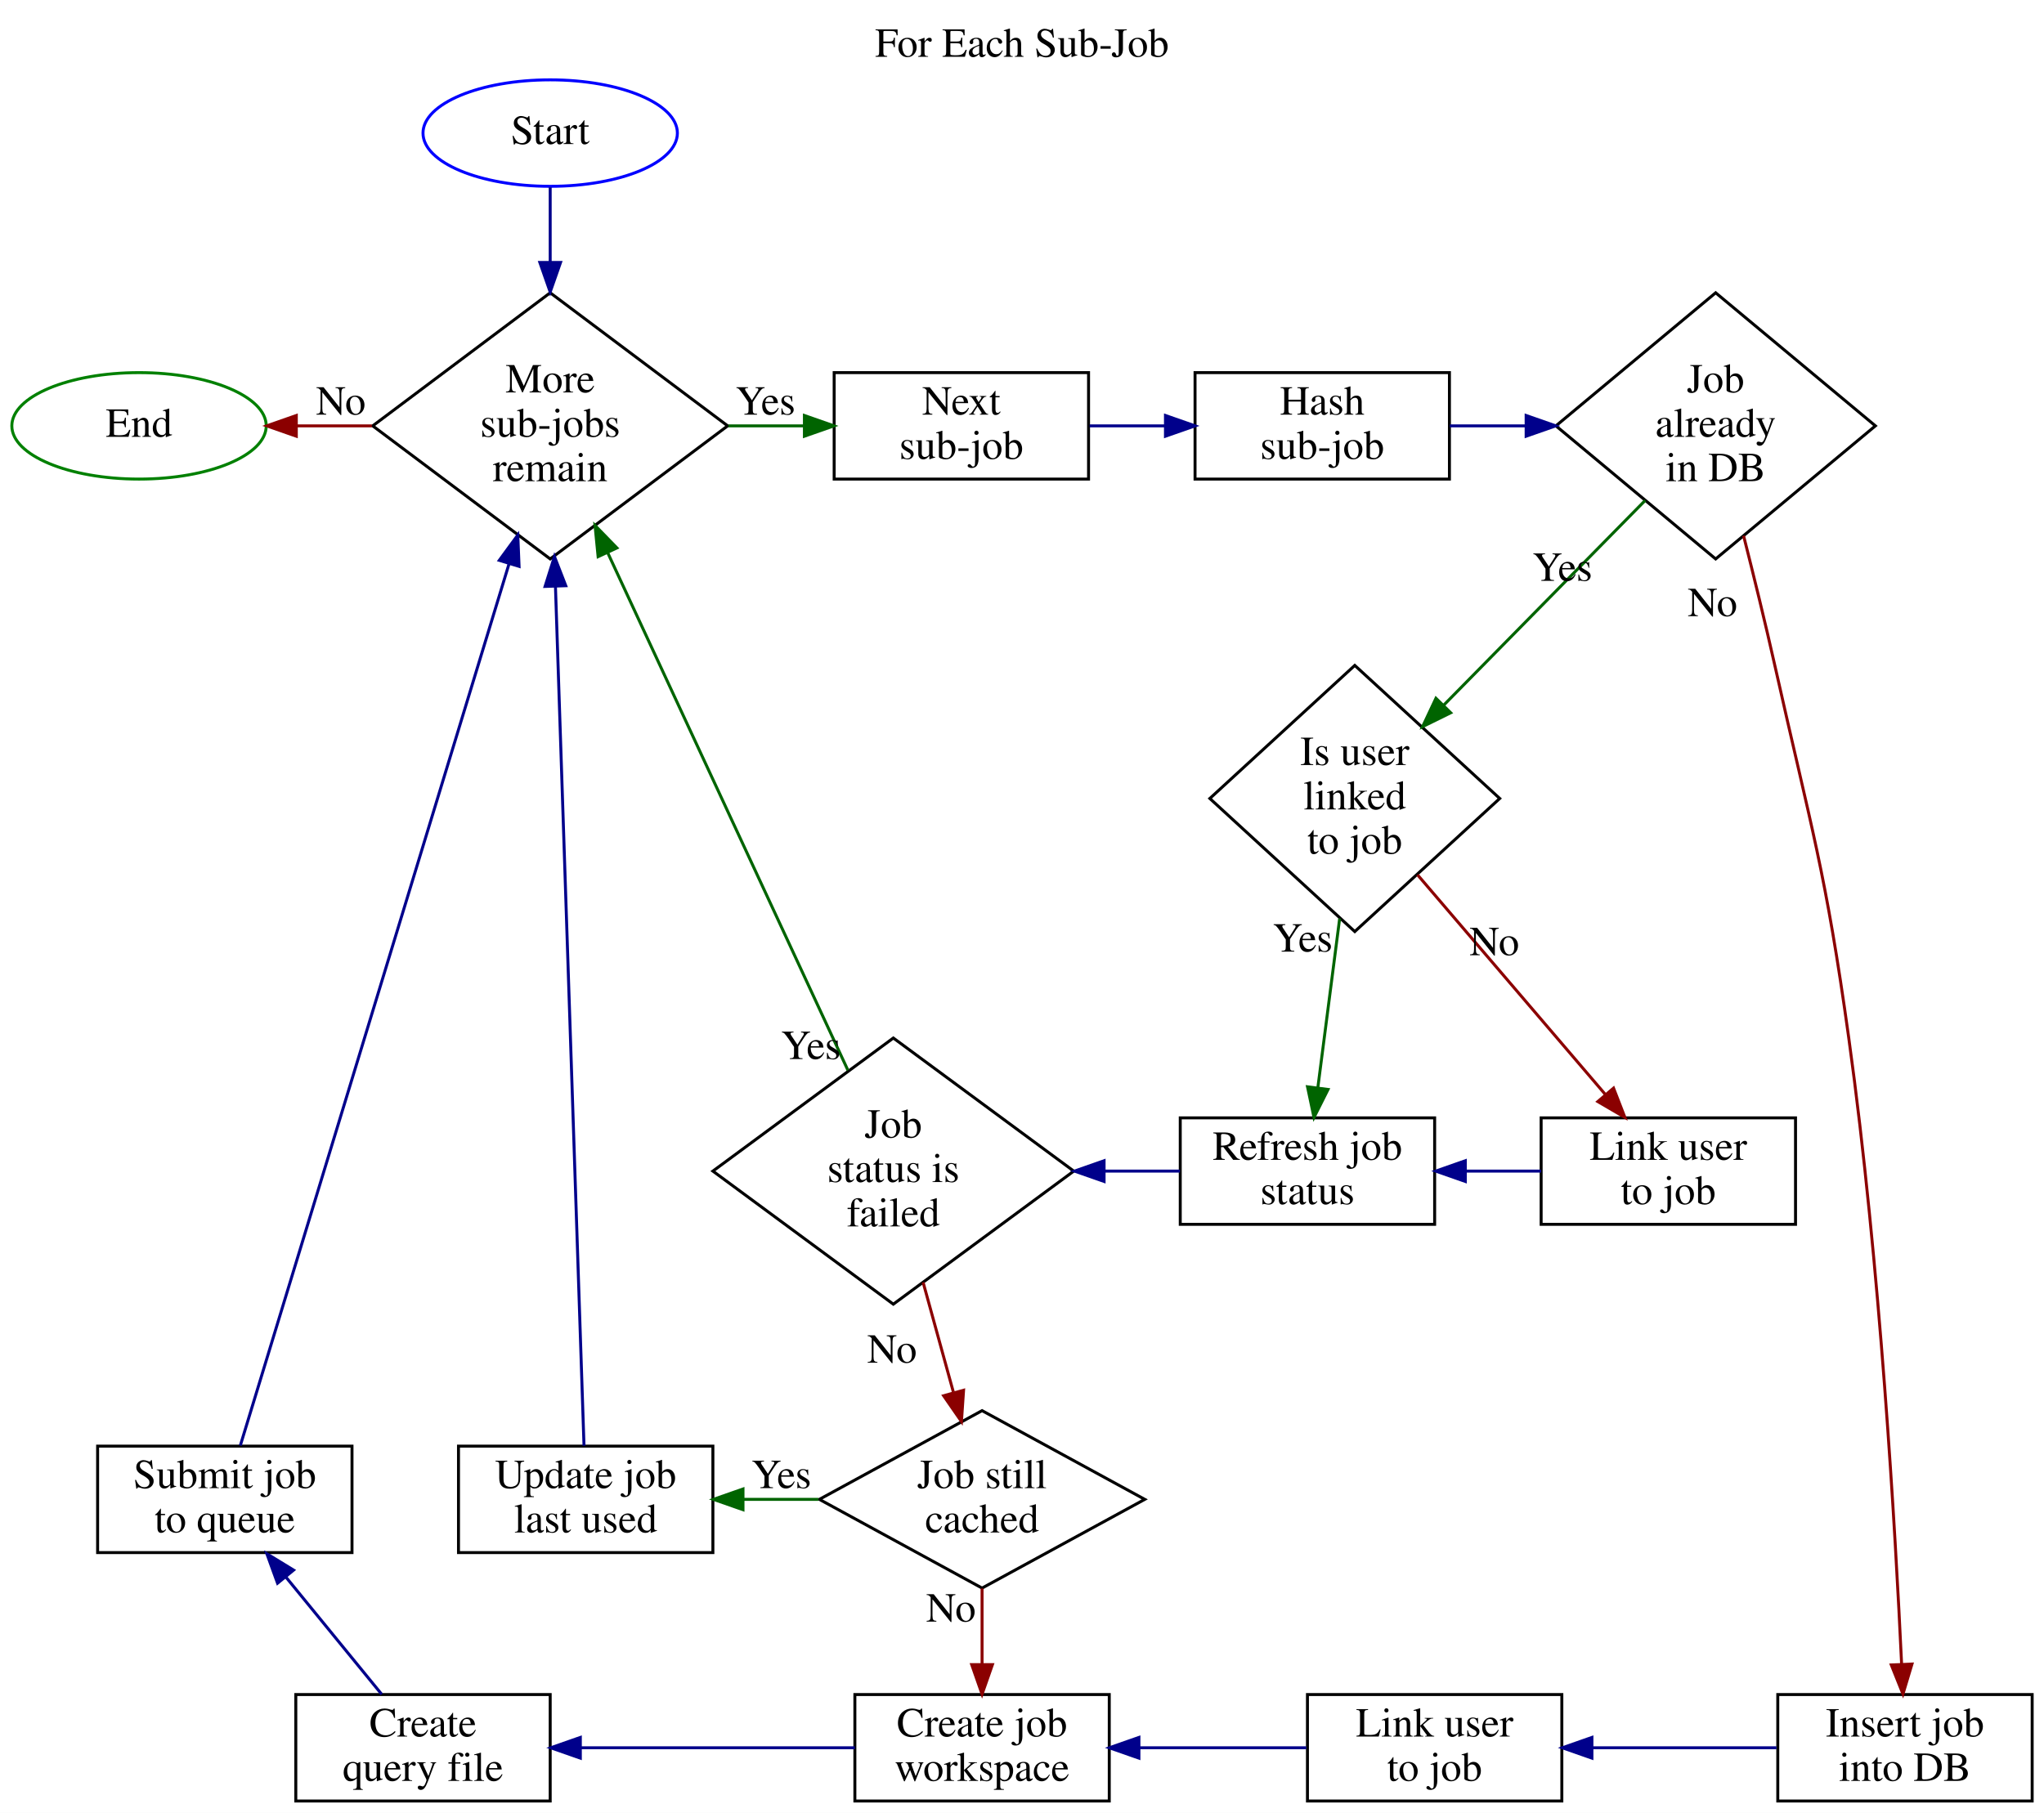
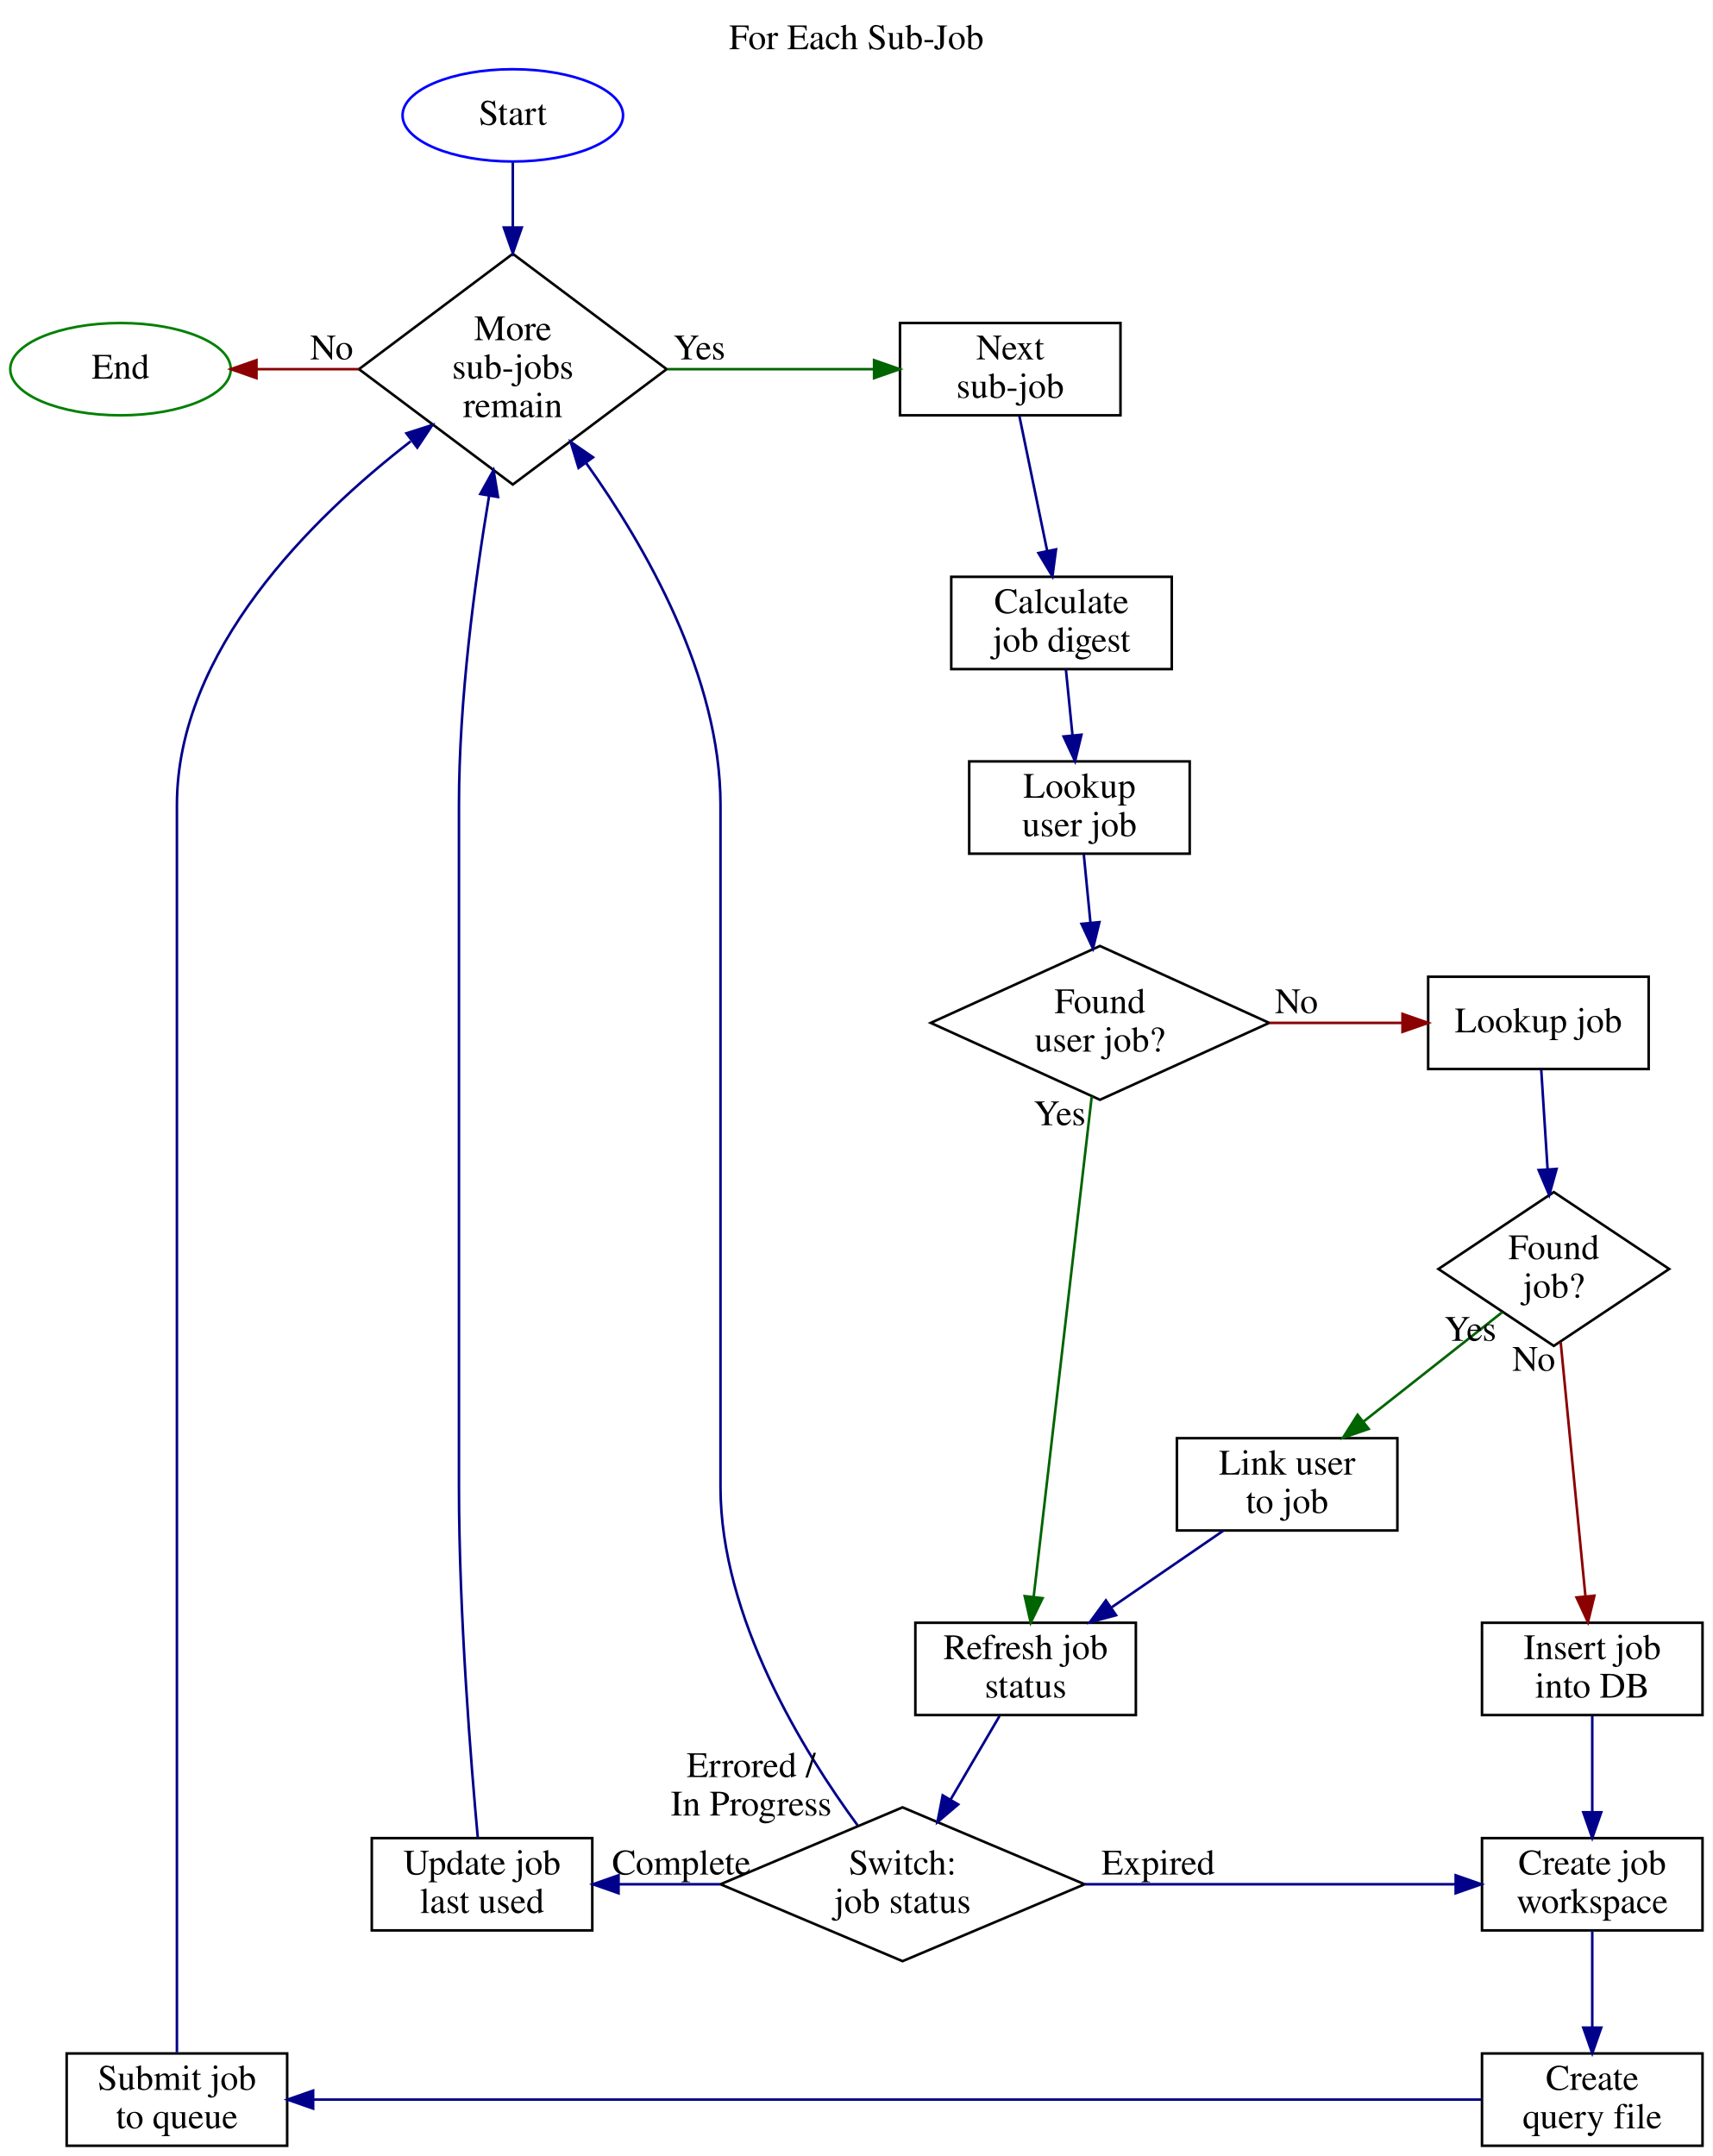
- <svg xmlns="http://www.w3.org/2000/svg" width="691pt" height="613pt" viewBox="0.00 0.00 691.00 613.00">
-   <g id="graph0" class="graph" transform="scale(1 1) rotate(0) translate(4 609)">
-     <polygon fill="white" stroke="transparent" points="-4,4 -4,-609 687,-609 687,4 -4,4" />
-     <text text-anchor="middle" x="341.5" y="-589.8" font-family="Times,serif" font-size="14.00">For Each Sub-Job</text>
+ <svg xmlns="http://www.w3.org/2000/svg" width="668pt" height="841pt" viewBox="0.00 0.00 668.00 841.00">
+   <g id="graph0" class="graph" transform="scale(1 1) rotate(0) translate(4 837)">
+     <polygon fill="white" stroke="transparent" points="-4,4 -4,-837 664,-837 664,4 -4,4" />
+     <text text-anchor="middle" x="330" y="-817.8" font-family="Times,serif" font-size="14.00">For Each Sub-Job</text>
    <g id="node1" class="node">
-       <ellipse fill="none" stroke="blue" cx="182" cy="-564" rx="43" ry="18" />
-       <text text-anchor="middle" x="182" y="-560.3" font-family="Times,serif" font-size="14.00">Start</text>
+       <ellipse fill="none" stroke="blue" cx="196" cy="-792" rx="43" ry="18" />
+       <text text-anchor="middle" x="196" y="-788.3" font-family="Times,serif" font-size="14.00">Start</text>
    </g>
    <g id="node2" class="node">
-       <polygon fill="none" stroke="black" points="182,-510 122,-465 182,-420 242,-465 182,-510" />
-       <text text-anchor="middle" x="182" y="-476.3" font-family="Times,serif" font-size="14.00">More</text>
-       <text text-anchor="middle" x="182" y="-461.3" font-family="Times,serif" font-size="14.00">sub-jobs</text>
-       <text text-anchor="middle" x="182" y="-446.3" font-family="Times,serif" font-size="14.00">remain</text>
+       <polygon fill="none" stroke="black" points="196,-738 136,-693 196,-648 256,-693 196,-738" />
+       <text text-anchor="middle" x="196" y="-704.3" font-family="Times,serif" font-size="14.00">More</text>
+       <text text-anchor="middle" x="196" y="-689.3" font-family="Times,serif" font-size="14.00">sub-jobs</text>
+       <text text-anchor="middle" x="196" y="-674.3" font-family="Times,serif" font-size="14.00">remain</text>
    </g>
    <g id="edge1" class="edge">
-       <path fill="none" stroke="darkblue" d="M182,-545.66C182,-538.37 182,-529.47 182,-520.28" />
-       <polygon fill="darkblue" stroke="darkblue" points="185.5,-520.26 182,-510.26 178.5,-520.26 185.5,-520.26" />
+       <path fill="none" stroke="darkblue" d="M196,-773.66C196,-766.37 196,-757.47 196,-748.28" />
+       <polygon fill="darkblue" stroke="darkblue" points="199.5,-748.26 196,-738.26 192.5,-748.26 199.5,-748.26" />
    </g>
    <g id="node3" class="node">
-       <polygon fill="none" stroke="black" points="364,-483 278,-483 278,-447 364,-447 364,-483" />
-       <text text-anchor="middle" x="321" y="-468.8" font-family="Times,serif" font-size="14.00">Next</text>
-       <text text-anchor="middle" x="321" y="-453.8" font-family="Times,serif" font-size="14.00">sub-job</text>
+       <polygon fill="none" stroke="black" points="433,-711 347,-711 347,-675 433,-675 433,-711" />
+       <text text-anchor="middle" x="390" y="-696.8" font-family="Times,serif" font-size="14.00">Next</text>
+       <text text-anchor="middle" x="390" y="-681.8" font-family="Times,serif" font-size="14.00">sub-job</text>
    </g>
    <g id="edge2" class="edge">
-       <path fill="none" stroke="darkgreen" d="M242.27,-465C250.82,-465 259.36,-465 267.91,-465" />
-       <polygon fill="darkgreen" stroke="darkgreen" points="267.94,-468.5 277.94,-465 267.94,-461.5 267.94,-468.5" />
-       <text text-anchor="middle" x="254.77" y="-468.8" font-family="Times,serif" font-size="14.00">Yes</text>
+       <path fill="none" stroke="darkgreen" d="M256.25,-693C283.04,-693 309.83,-693 336.63,-693" />
+       <polygon fill="darkgreen" stroke="darkgreen" points="336.9,-696.5 346.9,-693 336.9,-689.5 336.9,-696.5" />
+       <text text-anchor="middle" x="268.75" y="-696.8" font-family="Times,serif" font-size="14.00">Yes</text>
    </g>
    <g id="node4" class="node">
-       <polygon fill="none" stroke="black" points="486,-483 400,-483 400,-447 486,-447 486,-483" />
-       <text text-anchor="middle" x="443" y="-468.8" font-family="Times,serif" font-size="14.00">Hash</text>
-       <text text-anchor="middle" x="443" y="-453.8" font-family="Times,serif" font-size="14.00">sub-job</text>
+       <polygon fill="none" stroke="black" points="453,-612 367,-612 367,-576 453,-576 453,-612" />
+       <text text-anchor="middle" x="410" y="-597.8" font-family="Times,serif" font-size="14.00">Calculate</text>
+       <text text-anchor="middle" x="410" y="-582.8" font-family="Times,serif" font-size="14.00">job digest</text>
    </g>
    <g id="edge4" class="edge">
-       <path fill="none" stroke="darkblue" d="M364.37,-465C372.9,-465 381.44,-465 389.98,-465" />
-       <polygon fill="darkblue" stroke="darkblue" points="390,-468.5 400,-465 390,-461.5 390,-468.5" />
+       <path fill="none" stroke="darkblue" d="M393.58,-674.66C396.59,-660.04 400.96,-638.86 404.43,-622.02" />
+       <polygon fill="darkblue" stroke="darkblue" points="407.86,-622.69 406.46,-612.19 401.01,-621.28 407.86,-622.69" />
    </g>
    <g id="node5" class="node">
-       <polygon fill="none" stroke="black" points="576,-510 522,-465 576,-420 630,-465 576,-510" />
-       <text text-anchor="middle" x="576" y="-476.3" font-family="Times,serif" font-size="14.00">Job</text>
-       <text text-anchor="middle" x="576" y="-461.3" font-family="Times,serif" font-size="14.00">already</text>
-       <text text-anchor="middle" x="576" y="-446.3" font-family="Times,serif" font-size="14.00">in DB</text>
+       <polygon fill="none" stroke="black" points="460,-540 374,-540 374,-504 460,-504 460,-540" />
+       <text text-anchor="middle" x="417" y="-525.8" font-family="Times,serif" font-size="14.00">Lookup</text>
+       <text text-anchor="middle" x="417" y="-510.8" font-family="Times,serif" font-size="14.00">user job</text>
    </g>
    <g id="edge5" class="edge">
-       <path fill="none" stroke="darkblue" d="M486.12,-465C494.7,-465 503.28,-465 511.86,-465" />
-       <polygon fill="darkblue" stroke="darkblue" points="511.93,-468.5 521.93,-465 511.93,-461.5 511.93,-468.5" />
+       <path fill="none" stroke="darkblue" d="M411.73,-575.7C412.5,-567.98 413.43,-558.71 414.29,-550.11" />
+       <polygon fill="darkblue" stroke="darkblue" points="417.78,-550.4 415.29,-540.1 410.81,-549.71 417.78,-550.4" />
+     </g>
+     <g id="node6" class="node">
+       <polygon fill="none" stroke="black" points="425,-468 359,-438 425,-408 491,-438 425,-468" />
+       <text text-anchor="middle" x="425" y="-441.8" font-family="Times,serif" font-size="14.00">Found</text>
+       <text text-anchor="middle" x="425" y="-426.8" font-family="Times,serif" font-size="14.00">user job?</text>
+     </g>
+     <g id="edge6" class="edge">
+       <path fill="none" stroke="darkblue" d="M418.7,-503.61C419.45,-495.89 420.37,-486.48 421.27,-477.25" />
+       <polygon fill="darkblue" stroke="darkblue" points="424.78,-477.3 422.27,-467.01 417.81,-476.62 424.78,-477.3" />
+     </g>
+     <g id="node7" class="node">
+       <polygon fill="none" stroke="black" points="639,-456 553,-456 553,-420 639,-420 639,-456" />
+       <text text-anchor="middle" x="596" y="-434.3" font-family="Times,serif" font-size="14.00">Lookup job</text>
+     </g>
+     <g id="edge8" class="edge">
+       <path fill="none" stroke="darkred" d="M491.13,-438C508.37,-438 525.6,-438 542.84,-438" />
+       <polygon fill="darkred" stroke="darkred" points="542.99,-441.5 552.99,-438 542.99,-434.5 542.99,-441.5" />
+       <text text-anchor="middle" x="501.63" y="-441.8" font-family="Times,serif" font-size="14.00">No</text>
+     </g>
+     <g id="node14" class="node">
+       <polygon fill="none" stroke="black" points="439,-204 353,-204 353,-168 439,-168 439,-204" />
+       <text text-anchor="middle" x="396" y="-189.8" font-family="Times,serif" font-size="14.00">Refresh job</text>
+       <text text-anchor="middle" x="396" y="-174.8" font-family="Times,serif" font-size="14.00">status</text>
+     </g>
+     <g id="edge7" class="edge">
+       <path fill="none" stroke="darkgreen" d="M421.79,-409.29C416.19,-361.05 404.73,-262.22 399.16,-214.28" />
+       <polygon fill="darkgreen" stroke="darkgreen" points="402.61,-213.59 397.98,-204.06 395.65,-214.39 402.61,-213.59" />
+       <text text-anchor="middle" x="409.29" y="-398.09" font-family="Times,serif" font-size="14.00">Yes</text>
    </g>
    <g id="node16" class="node">
-       <polygon fill="none" stroke="black" points="454,-384 405,-339 454,-294 503,-339 454,-384" />
-       <text text-anchor="middle" x="454" y="-350.3" font-family="Times,serif" font-size="14.00">Is user</text>
-       <text text-anchor="middle" x="454" y="-335.3" font-family="Times,serif" font-size="14.00">linked</text>
-       <text text-anchor="middle" x="454" y="-320.3" font-family="Times,serif" font-size="14.00">to job</text>
+       <polygon fill="none" stroke="black" points="541,-276 455,-276 455,-240 541,-240 541,-276" />
+       <text text-anchor="middle" x="498" y="-261.8" font-family="Times,serif" font-size="14.00">Link user</text>
+       <text text-anchor="middle" x="498" y="-246.8" font-family="Times,serif" font-size="14.00">to job</text>
    </g>
-     <g id="node6" class="node">
-       <polygon fill="none" stroke="black" points="683,-36 597,-36 597,0 683,0 683,-36" />
-       <text text-anchor="middle" x="640" y="-21.8" font-family="Times,serif" font-size="14.00">Insert job</text>
-       <text text-anchor="middle" x="640" y="-6.8" font-family="Times,serif" font-size="14.00">into DB</text>
+     <g id="node8" class="node">
+       <polygon fill="none" stroke="black" points="602,-372 557,-342 602,-312 647,-342 602,-372" />
+       <text text-anchor="middle" x="602" y="-345.8" font-family="Times,serif" font-size="14.00">Found</text>
+       <text text-anchor="middle" x="602" y="-330.8" font-family="Times,serif" font-size="14.00">job?</text>
    </g>
-     <g id="edge7" class="edge">
-       <path fill="none" stroke="darkred" d="M585.44,-427.85C588.91,-414.15 592.78,-398.39 596,-384 608.48,-328.29 613.17,-314.55 621,-258 631.58,-181.63 636.79,-90.65 638.87,-46.19" />
-       <polygon fill="darkred" stroke="darkred" points="642.37,-46.32 639.32,-36.17 635.38,-46.01 642.37,-46.32" />
-       <text text-anchor="middle" x="574.94" y="-400.65" font-family="Times,serif" font-size="14.00">No</text>
+     <g id="edge9" class="edge">
+       <path fill="none" stroke="darkblue" d="M597.1,-419.76C597.8,-408.86 598.72,-394.34 599.58,-380.86" />
+       <polygon fill="darkblue" stroke="darkblue" points="603.08,-381.04 600.22,-370.83 596.09,-380.59 603.08,-381.04" />
    </g>
-     <g id="node14" class="node">
-       <polygon fill="none" stroke="black" points="603,-231 517,-231 517,-195 603,-195 603,-231" />
-       <text text-anchor="middle" x="560" y="-216.8" font-family="Times,serif" font-size="14.00">Link user</text>
-       <text text-anchor="middle" x="560" y="-201.8" font-family="Times,serif" font-size="14.00">to job</text>
+     <g id="node9" class="node">
+       <polygon fill="none" stroke="black" points="660,-204 574,-204 574,-168 660,-168 660,-204" />
+       <text text-anchor="middle" x="617" y="-189.8" font-family="Times,serif" font-size="14.00">Insert job</text>
+       <text text-anchor="middle" x="617" y="-174.8" font-family="Times,serif" font-size="14.00">into DB</text>
    </g>
-     <g id="edge6" class="edge">
-       <path fill="none" stroke="darkgreen" d="M552.19,-439.8C532.71,-420 505.05,-391.89 484.05,-370.54" />
-       <polygon fill="darkgreen" stroke="darkgreen" points="486.43,-367.98 476.93,-363.3 481.44,-372.88 486.43,-367.98" />
-       <text text-anchor="middle" x="524.19" y="-412.6" font-family="Times,serif" font-size="14.00">Yes       </text>
+     <g id="edge11" class="edge">
+       <path fill="none" stroke="darkred" d="M604.68,-313.47C607.4,-285.51 611.6,-242.48 614.32,-214.52" />
+       <polygon fill="darkred" stroke="darkred" points="617.83,-214.55 615.32,-204.26 610.87,-213.88 617.83,-214.55" />
+       <text text-anchor="middle" x="594.18" y="-302.27" font-family="Times,serif" font-size="14.00">No</text>
    </g>
-     <g id="node7" class="node">
-       <polygon fill="none" stroke="black" points="371,-36 285,-36 285,0 371,0 371,-36" />
-       <text text-anchor="middle" x="328" y="-21.8" font-family="Times,serif" font-size="14.00">Create job</text>
-       <text text-anchor="middle" x="328" y="-6.8" font-family="Times,serif" font-size="14.00">workspace</text>
+     <g id="edge10" class="edge">
+       <path fill="none" stroke="darkgreen" d="M581.95,-325.19C566.63,-313.11 545.27,-296.27 527.93,-282.6" />
+       <polygon fill="darkgreen" stroke="darkgreen" points="529.81,-279.62 519.79,-276.18 525.47,-285.12 529.81,-279.62" />
+       <text text-anchor="middle" x="569.45" y="-313.99" font-family="Times,serif" font-size="14.00">Yes</text>
+     </g>
+     <g id="node10" class="node">
+       <polygon fill="none" stroke="black" points="660,-120 574,-120 574,-84 660,-84 660,-120" />
+       <text text-anchor="middle" x="617" y="-105.8" font-family="Times,serif" font-size="14.00">Create job</text>
+       <text text-anchor="middle" x="617" y="-90.8" font-family="Times,serif" font-size="14.00">workspace</text>
+     </g>
+     <g id="edge12" class="edge">
+       <path fill="none" stroke="darkblue" d="M617,-167.61C617,-156.77 617,-142.6 617,-130.29" />
+       <polygon fill="darkblue" stroke="darkblue" points="620.5,-130.08 617,-120.08 613.5,-130.08 620.5,-130.08" />
+     </g>
+     <g id="node11" class="node">
+       <polygon fill="none" stroke="black" points="660,-36 574,-36 574,0 660,0 660,-36" />
+       <text text-anchor="middle" x="617" y="-21.8" font-family="Times,serif" font-size="14.00">Create</text>
+       <text text-anchor="middle" x="617" y="-6.8" font-family="Times,serif" font-size="14.00">query file</text>
+     </g>
+     <g id="edge18" class="edge">
+       <path fill="none" stroke="darkblue" d="M617,-83.61C617,-72.77 617,-58.6 617,-46.29" />
+       <polygon fill="darkblue" stroke="darkblue" points="620.5,-46.08 617,-36.08 613.5,-46.08 620.5,-46.08" />
+     </g>
+     <g id="node12" class="node">
+       <polygon fill="none" stroke="black" points="108,-36 22,-36 22,0 108,0 108,-36" />
+       <text text-anchor="middle" x="65" y="-21.8" font-family="Times,serif" font-size="14.00">Submit job</text>
+       <text text-anchor="middle" x="65" y="-6.8" font-family="Times,serif" font-size="14.00">to queue</text>
+     </g>
+     <g id="edge20" class="edge">
+       <path fill="none" stroke="darkblue" d="M65,-36.45C65,-66.69 65,-130.82 65,-185 65,-523 65,-523 65,-523 65,-583.22 117.61,-634.99 156.15,-664.83" />
+       <polygon fill="darkblue" stroke="darkblue" points="154.53,-667.99 164.62,-671.22 158.74,-662.4 154.53,-667.99" />
+     </g>
+     <g id="edge19" class="edge">
+       <path fill="none" stroke="darkblue" d="M118.13,-18C270.01,-18 421.89,-18 573.77,-18" />
+       <polygon fill="darkblue" stroke="darkblue" points="118.13,-14.5 108.12,-18 118.12,-21.5 118.13,-14.5" />
+     </g>
+     <g id="node13" class="node">
+       <polygon fill="none" stroke="black" points="227,-120 141,-120 141,-84 227,-84 227,-120" />
+       <text text-anchor="middle" x="184" y="-105.8" font-family="Times,serif" font-size="14.00">Update job</text>
+       <text text-anchor="middle" x="184" y="-90.8" font-family="Times,serif" font-size="14.00">last used</text>
+     </g>
+     <g id="edge21" class="edge">
+       <path fill="none" stroke="darkblue" d="M182.35,-120.07C179.75,-148.46 175,-207.19 175,-257 175,-523 175,-523 175,-523 175,-563.86 181.12,-609.86 186.75,-643.54" />
+       <polygon fill="darkblue" stroke="darkblue" points="183.33,-644.31 188.48,-653.57 190.23,-643.13 183.33,-644.31" />
    </g>
    <g id="node15" class="node">
-       <polygon fill="none" stroke="black" points="524,-36 438,-36 438,0 524,0 524,-36" />
-       <text text-anchor="middle" x="481" y="-21.8" font-family="Times,serif" font-size="14.00">Link user</text>
-       <text text-anchor="middle" x="481" y="-6.8" font-family="Times,serif" font-size="14.00">to job</text>
-     </g>
-     <g id="edge10" class="edge">
-       <path fill="none" stroke="darkblue" d="M381.17,-18C399.99,-18 418.8,-18 437.61,-18" />
-       <polygon fill="darkblue" stroke="darkblue" points="381.03,-14.5 371.03,-18 381.03,-21.5 381.03,-14.5" />
-     </g>
-     <g id="node8" class="node">
-       <polygon fill="none" stroke="black" points="182,-36 96,-36 96,0 182,0 182,-36" />
-       <text text-anchor="middle" x="139" y="-21.8" font-family="Times,serif" font-size="14.00">Create</text>
-       <text text-anchor="middle" x="139" y="-6.8" font-family="Times,serif" font-size="14.00">query file</text>
-     </g>
-     <g id="edge18" class="edge">
-       <path fill="none" stroke="darkblue" d="M192.23,-18C223.15,-18 254.07,-18 285,-18" />
-       <polygon fill="darkblue" stroke="darkblue" points="192.19,-14.5 182.19,-18 192.19,-21.5 192.19,-14.5" />
-     </g>
-     <g id="node9" class="node">
-       <polygon fill="none" stroke="black" points="115,-120 29,-120 29,-84 115,-84 115,-120" />
-       <text text-anchor="middle" x="72" y="-105.8" font-family="Times,serif" font-size="14.00">Submit job</text>
-       <text text-anchor="middle" x="72" y="-90.8" font-family="Times,serif" font-size="14.00">to queue</text>
-     </g>
-     <g id="edge20" class="edge">
-       <path fill="none" stroke="darkblue" d="M77.25,-120.21C93.51,-173.58 143.46,-337.51 168.04,-418.19" />
-       <polygon fill="darkblue" stroke="darkblue" points="164.79,-419.52 171.05,-428.07 171.48,-417.48 164.79,-419.52" />
-     </g>
-     <g id="edge19" class="edge">
-       <path fill="none" stroke="darkblue" d="M92.77,-75.58C103.26,-62.74 115.71,-47.51 125.04,-36.08" />
-       <polygon fill="darkblue" stroke="darkblue" points="89.83,-73.65 86.21,-83.61 95.25,-78.08 89.83,-73.65" />
-     </g>
-     <g id="node10" class="node">
-       <polygon fill="none" stroke="black" points="237,-120 151,-120 151,-84 237,-84 237,-120" />
-       <text text-anchor="middle" x="194" y="-105.8" font-family="Times,serif" font-size="14.00">Update job</text>
-       <text text-anchor="middle" x="194" y="-90.8" font-family="Times,serif" font-size="14.00">last used</text>
-     </g>
-     <g id="edge21" class="edge">
-       <path fill="none" stroke="darkblue" d="M193.43,-120.14C191.71,-171.81 186.53,-327.57 183.78,-410.58" />
-       <polygon fill="darkblue" stroke="darkblue" points="180.27,-410.7 183.44,-420.81 187.27,-410.94 180.27,-410.7" />
-     </g>
-     <g id="node11" class="node">
-       <polygon fill="none" stroke="black" points="328,-132 273,-102 328,-72 383,-102 328,-132" />
-       <text text-anchor="middle" x="328" y="-105.8" font-family="Times,serif" font-size="14.00">Job still</text>
-       <text text-anchor="middle" x="328" y="-90.8" font-family="Times,serif" font-size="14.00">cached</text>
+       <polygon fill="none" stroke="black" points="348,-132 277,-102 348,-72 419,-102 348,-132" />
+       <text text-anchor="middle" x="348" y="-105.8" font-family="Times,serif" font-size="14.00">Switch:</text>
+       <text text-anchor="middle" x="348" y="-90.8" font-family="Times,serif" font-size="14.00">job status</text>
    </g>
    <g id="edge16" class="edge">
-       <path fill="none" stroke="darkgreen" d="M247.44,-102C255.85,-102 264.25,-102 272.66,-102" />
-       <polygon fill="darkgreen" stroke="darkgreen" points="247.18,-98.5 237.18,-102 247.18,-105.5 247.18,-98.5" />
-       <text text-anchor="middle" x="260.16" y="-105.8" font-family="Times,serif" font-size="14.00">Yes</text>
+       <path fill="none" stroke="darkblue" d="M237.3,-102C250.46,-102 263.62,-102 276.77,-102" />
+       <polygon fill="darkblue" stroke="darkblue" points="237.24,-98.5 227.24,-102 237.24,-105.5 237.24,-98.5" />
+       <text text-anchor="middle" x="261.74" y="-105.8" font-family="Times,serif" font-size="14.00">Complete</text>
+     </g>
+     <g id="edge14" class="edge">
+       <path fill="none" stroke="darkblue" d="M385.82,-167.61C380.26,-158.11 373.2,-146.05 366.69,-134.93" />
+       <polygon fill="darkblue" stroke="darkblue" points="369.7,-133.14 361.63,-126.28 363.66,-136.68 369.7,-133.14" />
+     </g>
+     <g id="edge15" class="edge">
+       <path fill="none" stroke="darkblue" d="M330.45,-125.01C309.42,-153.64 277,-206.07 277,-257 277,-523 277,-523 277,-523 277,-572.88 247.95,-623.62 224.65,-656.31" />
+       <polygon fill="darkblue" stroke="darkblue" points="221.64,-654.49 218.56,-664.63 227.29,-658.62 221.64,-654.49" />
+       <text text-anchor="middle" x="288.95" y="-143.81" font-family="Times,serif" font-size="14.00">Errored /</text>
+       <text text-anchor="middle" x="288.95" y="-128.81" font-family="Times,serif" font-size="14.00">In Progress</text>
    </g>
    <g id="edge17" class="edge">
-       <path fill="none" stroke="darkred" d="M328,-71.86C328,-63.54 328,-54.5 328,-46.29" />
-       <polygon fill="darkred" stroke="darkred" points="331.5,-46.11 328,-36.11 324.5,-46.11 331.5,-46.11" />
-       <text text-anchor="middle" x="317.5" y="-60.66" font-family="Times,serif" font-size="14.00">No</text>
-     </g>
-     <g id="node12" class="node">
-       <polygon fill="none" stroke="black" points="481,-231 395,-231 395,-195 481,-195 481,-231" />
-       <text text-anchor="middle" x="438" y="-216.8" font-family="Times,serif" font-size="14.00">Refresh job</text>
-       <text text-anchor="middle" x="438" y="-201.8" font-family="Times,serif" font-size="14.00">status</text>
-     </g>
-     <g id="edge12" class="edge">
-       <path fill="none" stroke="darkblue" d="M491.39,-213C499.92,-213 508.46,-213 517,-213" />
-       <polygon fill="darkblue" stroke="darkblue" points="491.37,-209.5 481.37,-213 491.37,-216.5 491.37,-209.5" />
-     </g>
-     <g id="edge9" class="edge">
-       <path fill="none" stroke="darkgreen" d="M441.53,-241.35C443.69,-258.1 446.49,-279.82 448.89,-298.42" />
-       <polygon fill="darkgreen" stroke="darkgreen" points="444.96,-240.61 440.21,-231.14 438.02,-241.51 444.96,-240.61" />
-       <text text-anchor="middle" x="436.39" y="-287.22" font-family="Times,serif" font-size="14.00">Yes</text>
-     </g>
-     <g id="node13" class="node">
-       <polygon fill="none" stroke="black" points="298,-258 237,-213 298,-168 359,-213 298,-258" />
-       <text text-anchor="middle" x="298" y="-224.3" font-family="Times,serif" font-size="14.00">Job</text>
-       <text text-anchor="middle" x="298" y="-209.3" font-family="Times,serif" font-size="14.00">status is</text>
-       <text text-anchor="middle" x="298" y="-194.3" font-family="Times,serif" font-size="14.00">failed</text>
-     </g>
-     <g id="edge14" class="edge">
-       <path fill="none" stroke="darkgreen" d="M282.65,-247.09C261.72,-292.19 224.24,-372.98 201.39,-422.21" />
-       <polygon fill="darkgreen" stroke="darkgreen" points="198.2,-420.77 197.16,-431.32 204.55,-423.72 198.2,-420.77" />
-       <text text-anchor="middle" x="270.15" y="-250.89" font-family="Times,serif" font-size="14.00">Yes</text>
-     </g>
-     <g id="edge15" class="edge">
-       <path fill="none" stroke="darkred" d="M308.07,-175.4C311.36,-163.44 315.01,-150.19 318.28,-138.33" />
-       <polygon fill="darkred" stroke="darkred" points="321.75,-138.9 321.03,-128.33 315,-137.04 321.75,-138.9" />
-       <text text-anchor="middle" x="297.57" y="-148.2" font-family="Times,serif" font-size="14.00">No</text>
+       <path fill="none" stroke="darkblue" d="M419.19,-102C467.28,-102 515.37,-102 563.47,-102" />
+       <polygon fill="darkblue" stroke="darkblue" points="563.73,-105.5 573.73,-102 563.73,-98.5 563.73,-105.5" />
+       <text text-anchor="middle" x="447.69" y="-105.8" font-family="Times,serif" font-size="14.00">Expired</text>
    </g>
    <g id="edge13" class="edge">
-       <path fill="none" stroke="darkblue" d="M369.29,-213C377.84,-213 386.38,-213 394.93,-213" />
-       <polygon fill="darkblue" stroke="darkblue" points="369.25,-209.5 359.25,-213 369.25,-216.5 369.25,-209.5" />
-     </g>
-     <g id="edge11" class="edge">
-       <path fill="none" stroke="darkblue" d="M534.35,-18C555.09,-18 575.82,-18 596.56,-18" />
-       <polygon fill="darkblue" stroke="darkblue" points="534.17,-14.5 524.17,-18 534.17,-21.5 534.17,-14.5" />
-     </g>
-     <g id="edge8" class="edge">
-       <path fill="none" stroke="darkred" d="M475.2,-313.2C493.62,-291.65 520.2,-260.56 538.67,-238.96" />
-       <polygon fill="darkred" stroke="darkred" points="541.48,-241.06 545.31,-231.18 536.16,-236.51 541.48,-241.06" />
-       <text text-anchor="middle" x="501.2" y="-286" font-family="Times,serif" font-size="14.00">       No</text>
+       <path fill="none" stroke="darkblue" d="M473.05,-239.88C459.96,-230.89 443.74,-219.76 429.56,-210.03" />
+       <polygon fill="darkblue" stroke="darkblue" points="431.27,-206.96 421.05,-204.19 427.31,-212.73 431.27,-206.96" />
    </g>
    <g id="node17" class="node">
-       <ellipse fill="none" stroke="green" cx="43" cy="-465" rx="43" ry="18" />
-       <text text-anchor="middle" x="43" y="-461.3" font-family="Times,serif" font-size="14.00">End</text>
+       <ellipse fill="none" stroke="green" cx="43" cy="-693" rx="43" ry="18" />
+       <text text-anchor="middle" x="43" y="-689.3" font-family="Times,serif" font-size="14.00">End</text>
    </g>
    <g id="edge3" class="edge">
-       <path fill="none" stroke="darkred" d="M96.17,-465C104.69,-465 113.21,-465 121.73,-465" />
-       <polygon fill="darkred" stroke="darkred" points="96.17,-461.5 86.17,-465 96.17,-468.5 96.17,-461.5" />
-       <text text-anchor="middle" x="111.23" y="-468.8" font-family="Times,serif" font-size="14.00">No</text>
+       <path fill="none" stroke="darkred" d="M96.15,-693C109.39,-693 122.62,-693 135.86,-693" />
+       <polygon fill="darkred" stroke="darkred" points="96.03,-689.5 86.03,-693 96.03,-696.5 96.03,-689.5" />
+       <text text-anchor="middle" x="125.36" y="-696.8" font-family="Times,serif" font-size="14.00">No</text>
    </g>
  </g>
</svg>
